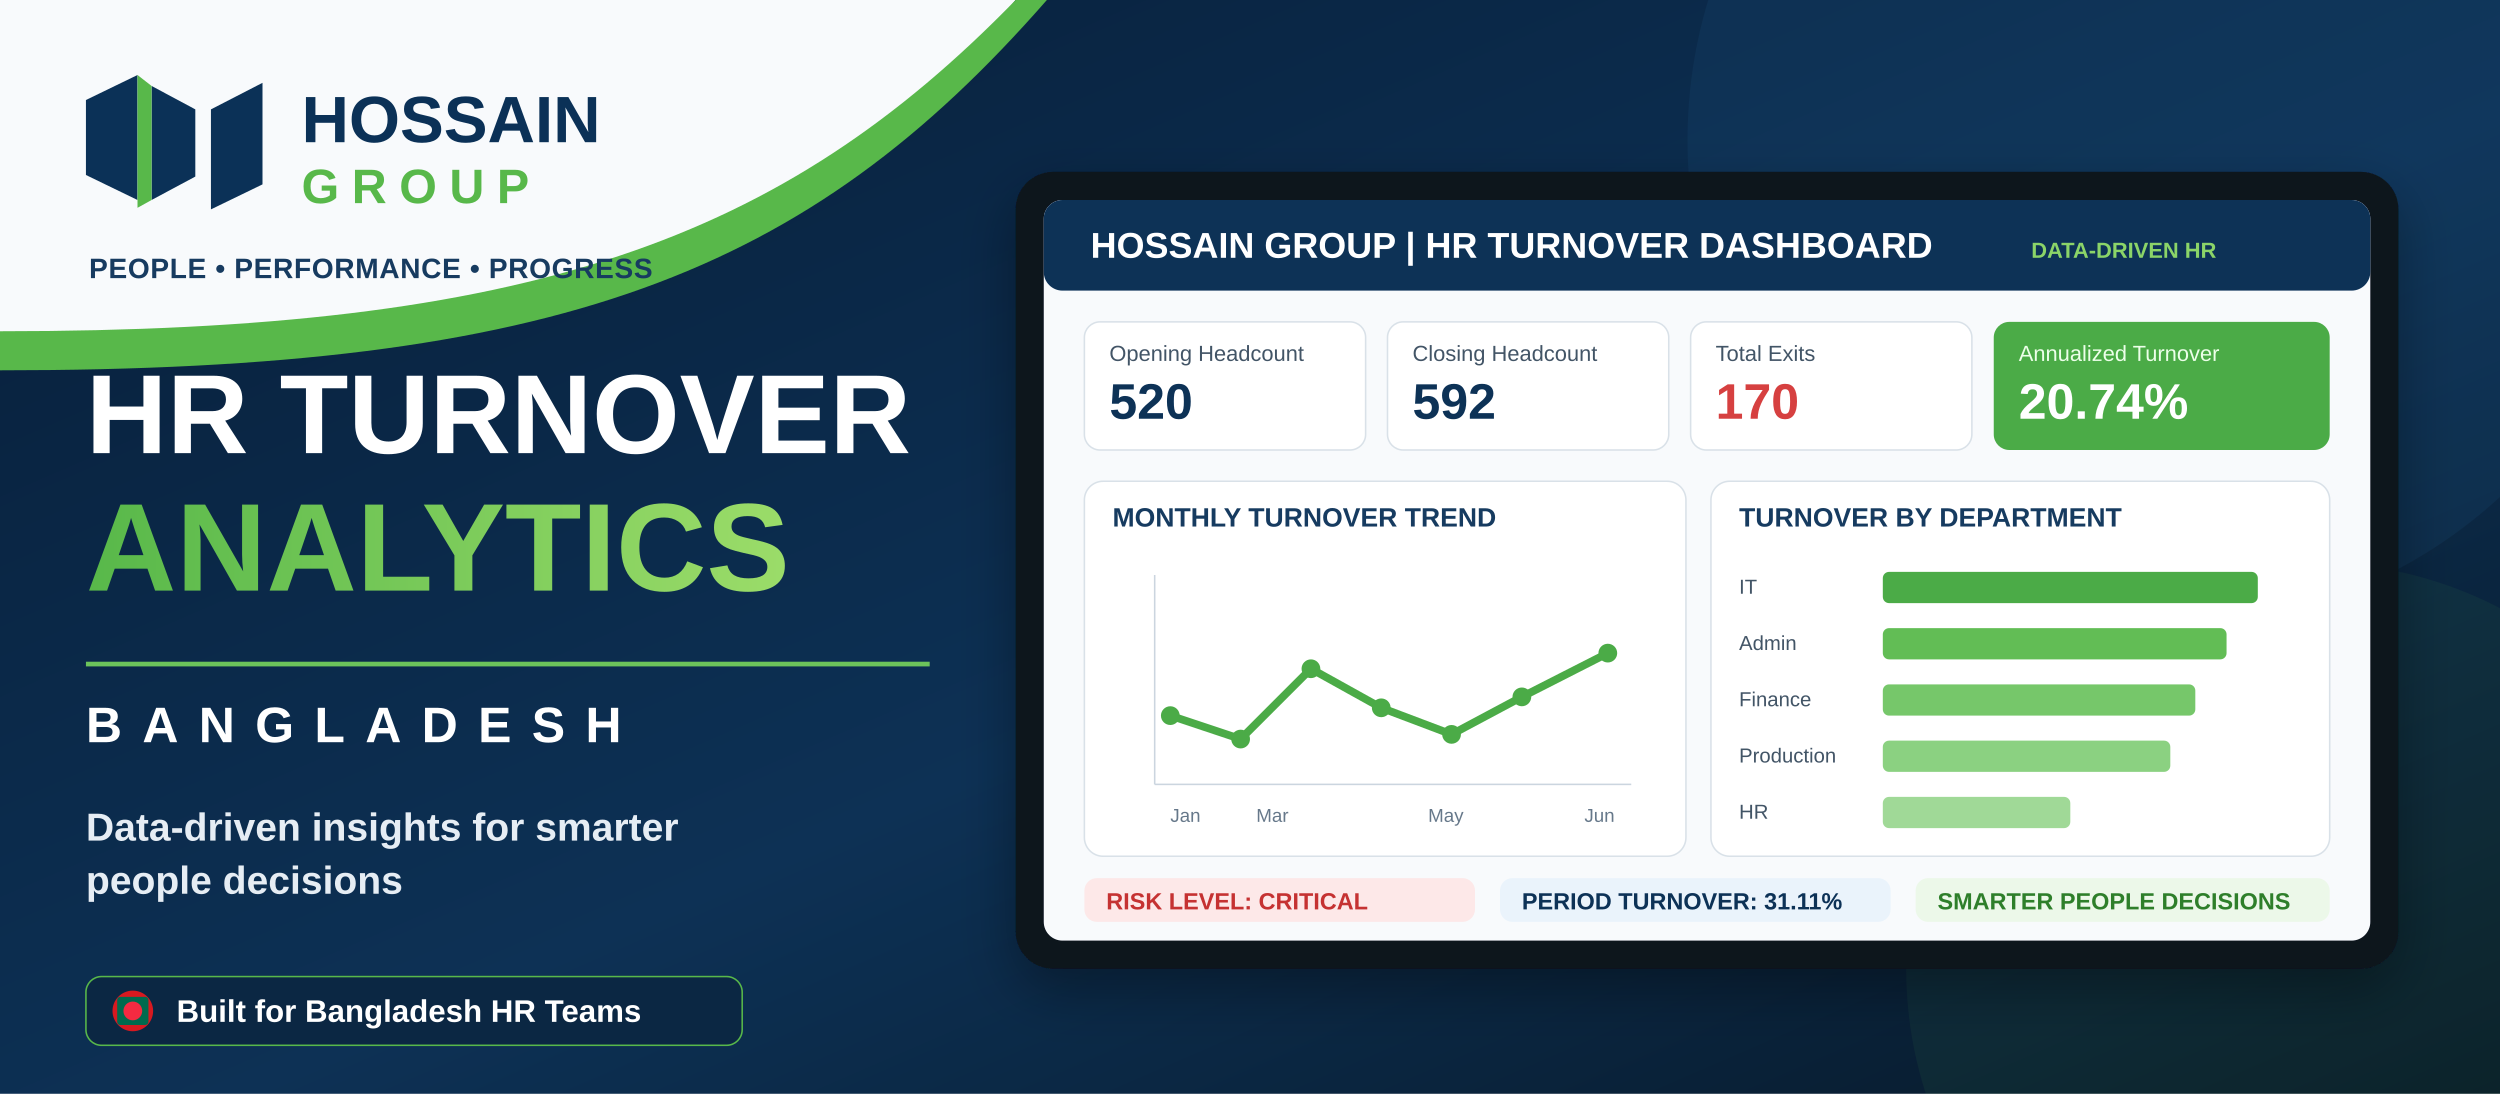
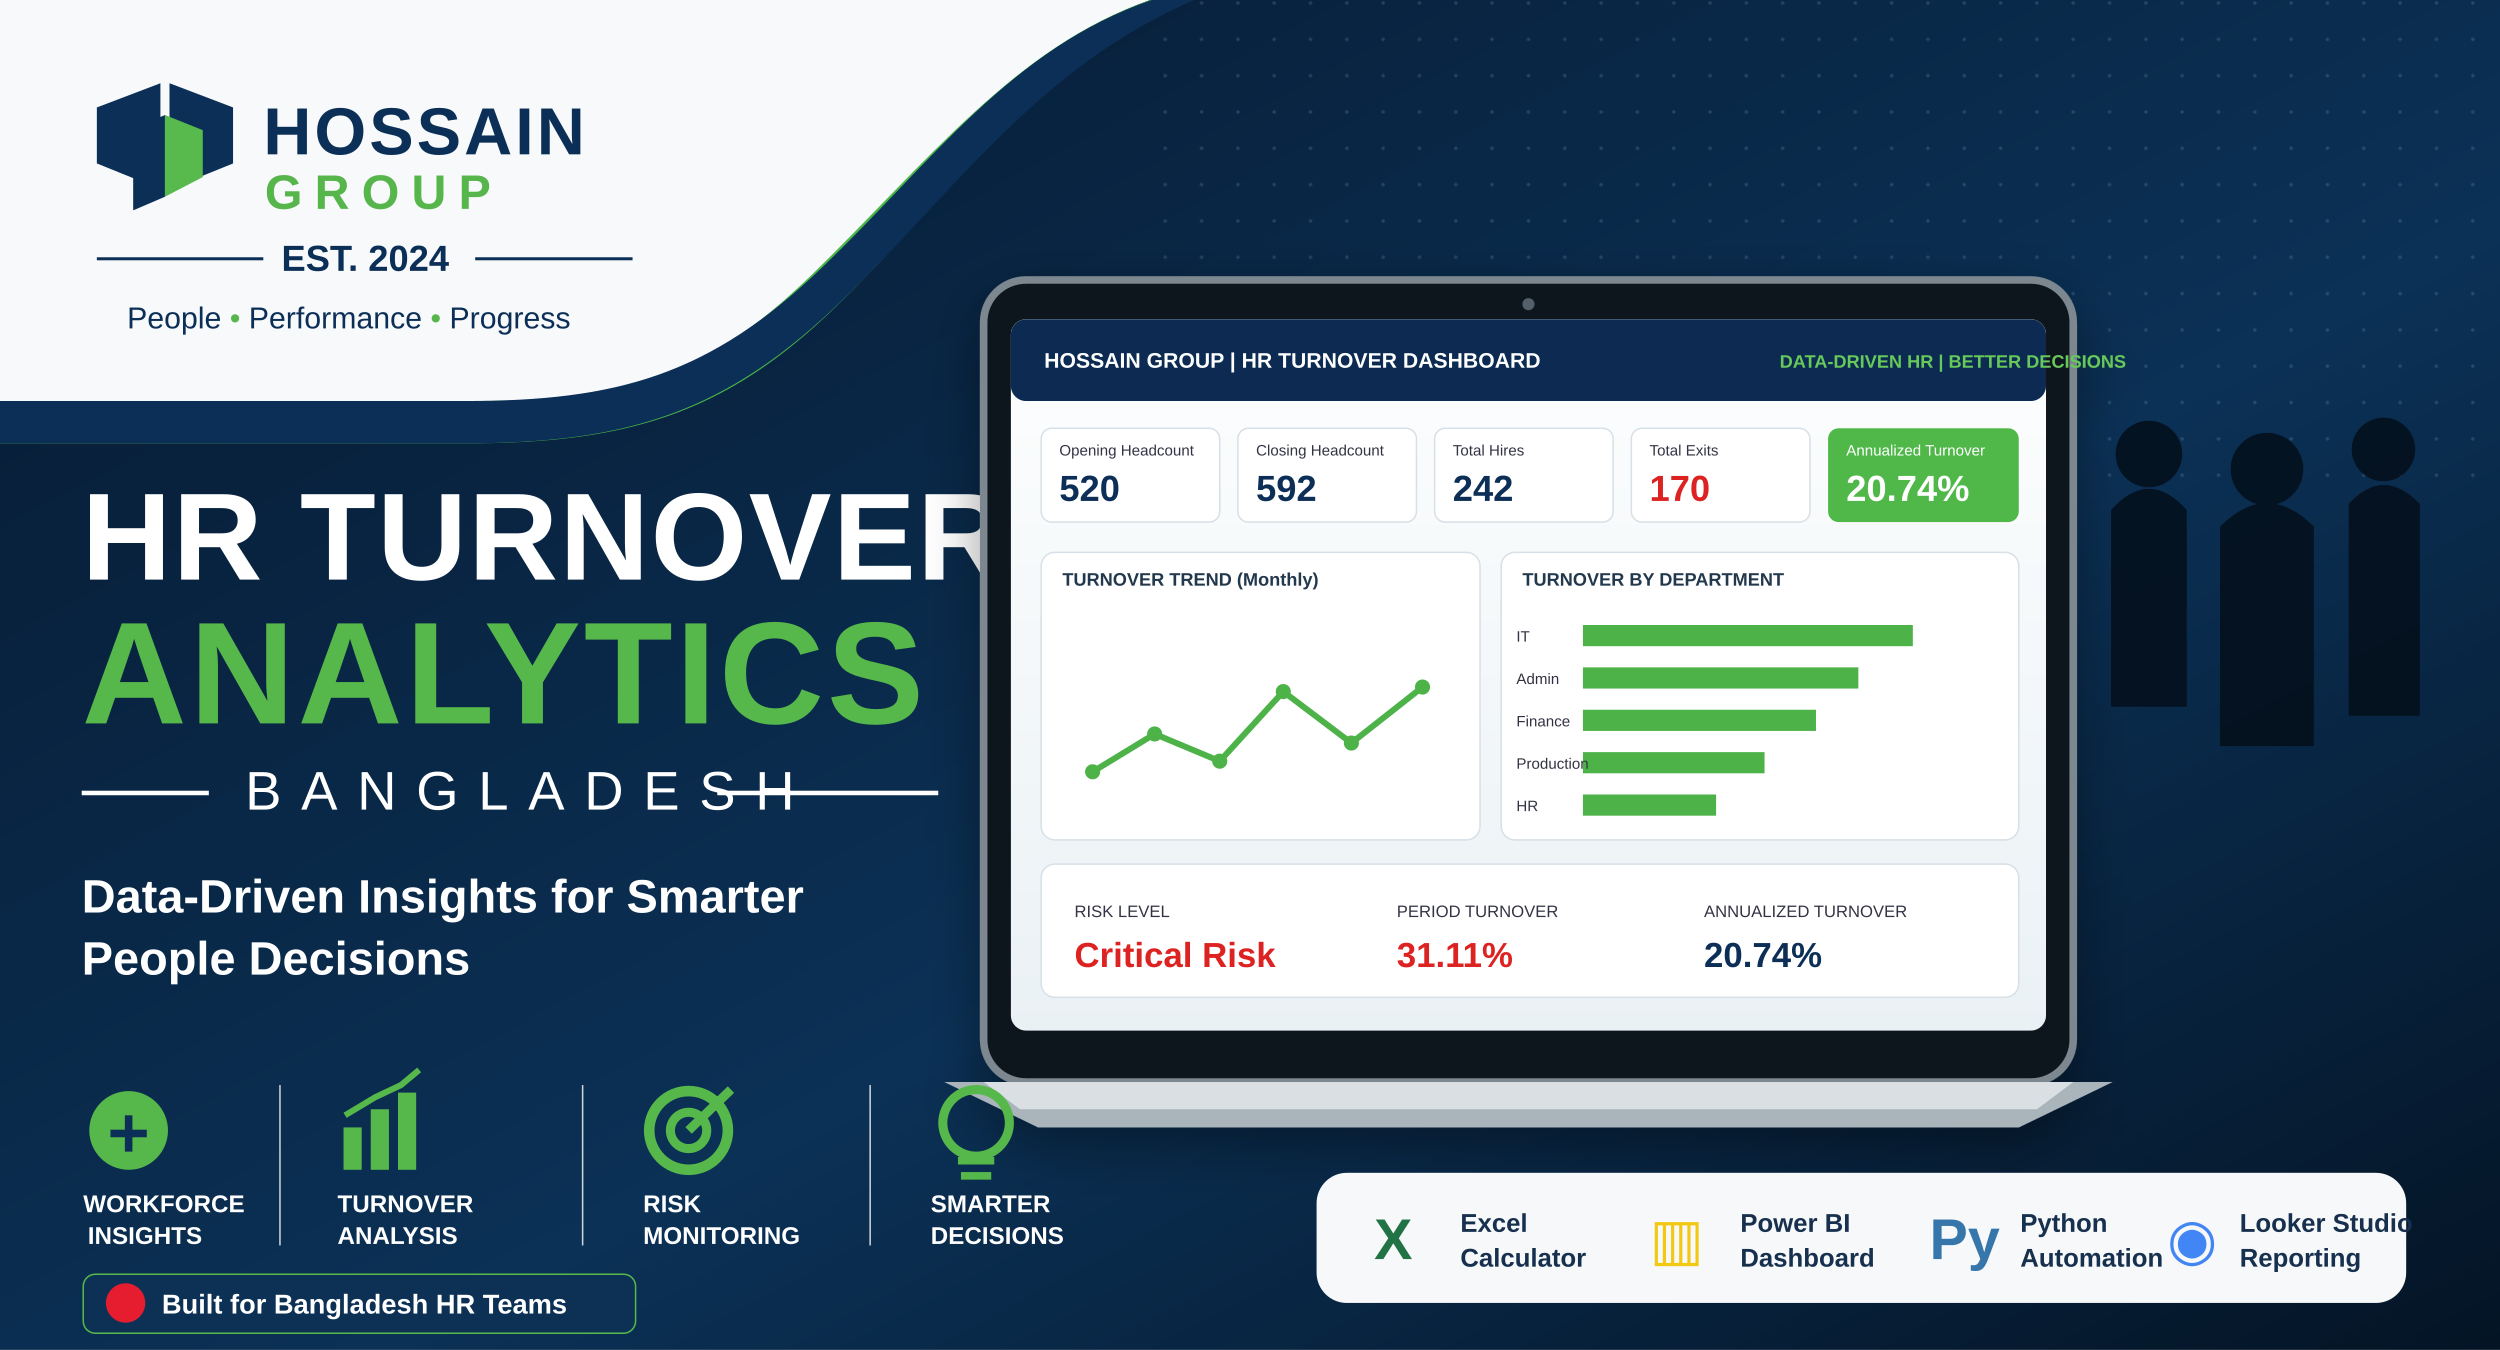
- <svg xmlns="http://www.w3.org/2000/svg" width="1600" height="700" viewBox="0 0 1600 700" role="img" aria-labelledby="title desc">
+ <svg xmlns="http://www.w3.org/2000/svg" width="1652" height="892" viewBox="0 0 1652 892" role="img" aria-labelledby="title desc">
  <defs>
    <linearGradient id="bg" x1="0" y1="0" x2="1" y2="1">
-       <stop offset="0" stop-color="#071d37" />
-       <stop offset="0.55" stop-color="#0d3155" />
-       <stop offset="1" stop-color="#071827" />
+       <stop offset="0" stop-color="#06182e" />
+       <stop offset="0.58" stop-color="#0b3156" />
+       <stop offset="1" stop-color="#041425" />
    </linearGradient>
-     <linearGradient id="accent" x1="0" y1="0" x2="1" y2="0">
-       <stop offset="0" stop-color="#58b84a" />
-       <stop offset="1" stop-color="#9bdc69" />
+     <linearGradient id="screen" x1="0" y1="0" x2="0" y2="1">
+       <stop stop-color="#fdfefe" />
+       <stop offset="1" stop-color="#eaf1f5" />
    </linearGradient>
-     <filter id="shadow" x="-20%" y="-20%" width="140%" height="140%">
-       <feDropShadow dx="0" dy="14" stdDeviation="18" flood-color="#000" flood-opacity=".35" />
+     <linearGradient id="green" x1="0" y1="0" x2="1" y2="0">
+       <stop stop-color="#50b848" />
+       <stop offset="1" stop-color="#83d86b" />
+     </linearGradient>
+     <filter id="shadow" x="-30%" y="-30%" width="160%" height="160%">
+       <feDropShadow dx="0" dy="12" stdDeviation="18" flood-color="#000" flood-opacity=".38" />
    </filter>
+     <pattern id="dots" width="24" height="24" patternUnits="userSpaceOnUse">
+       <circle cx="2" cy="2" r="1.2" fill="#9bc0dc" opacity=".18" />
+     </pattern>
  </defs>
-   <rect width="1600" height="700" fill="url(#bg)" />
-   <circle cx="1390" cy="90" r="310" fill="#1c527d" opacity=".18" />
-   <circle cx="1480" cy="620" r="260" fill="#4cab47" opacity=".08" />
-   <path d="M0 0h650C540 140 430 198 0 220Z" fill="#f8fafc" />
-   <path d="M0 212c340 0 500-58 650-212h20C516 176 358 237 0 237Z" fill="#58b84a" />
-   <g transform="translate(55 48)">
-     <path d="M0 16 33 0v80L0 64Zm42-9 28 15v43L42 80Zm38 15L113 5v65L80 86Z" fill="#0b3157" />
-     <path d="M33 0 42 7v73l-9 5Z" fill="#58b84a" />
-     <text x="138" y="43" font-family="Arial, Helvetica, sans-serif" font-size="42" font-weight="800" fill="#0b3157">HOSSAIN</text>
-     <text x="138" y="82" font-family="Arial, Helvetica, sans-serif" font-size="31" font-weight="700" letter-spacing="8" fill="#58b84a">GROUP</text>
-     <text x="2" y="130" textLength="382" lengthAdjust="spacingAndGlyphs" font-family="Arial, Helvetica, sans-serif" font-size="18" font-weight="700" letter-spacing="0.4" fill="#173b60">PEOPLE • PERFORMANCE • PROGRESS</text>
+   <rect width="1652" height="892" fill="url(#bg)" />
+   <rect x="760" width="892" height="330" fill="url(#dots)" />
+   <path d="M0 0h760c-95 35-152 114-222 183-73 73-126 84-224 84H0z" fill="#f7f9fb" />
+   <path d="M0 265h315c99 0 146-11 221-83 77-75 135-151 224-182h20c-102 51-155 132-228 203-74 72-140 90-245 90H0z" fill="#4bb648" />
+   <path d="M0 265h307c101 0 162-17 236-88 72-69 125-145 218-177h28c-102 44-158 126-231 197-78 76-143 96-253 96H0z" fill="#0b2f56" />
+   <g transform="translate(64 55)">
+     <path d="M0 16 42 0v70L0 53zm48-16 42 16v37L48 70zm-24 30 21-9v54l-21 9z" fill="#0b2f56" />
+     <path d="M45 21 70 31v31L45 75z" fill="#58b94d" />
+     <text x="110" y="47" font-family="Arial,Helvetica,sans-serif" font-size="44" font-weight="800" fill="#0b2f56" letter-spacing="2">HOSSAIN</text>
+     <text x="111" y="83" font-family="Arial,Helvetica,sans-serif" font-size="32" font-weight="600" fill="#56b64b" letter-spacing="8">GROUP</text>
+     <line x1="0" y1="116" x2="110" y2="116" stroke="#0b2f56" stroke-width="2" />
+     <line x1="250" y1="116" x2="354" y2="116" stroke="#0b2f56" stroke-width="2" />
+     <text x="122" y="124" font-family="Arial" font-size="24" font-weight="700" fill="#0b2f56">EST. 2024</text>
+     <text x="20" y="162" font-family="Arial" font-size="20" fill="#0b2f56">People <tspan fill="#56b64b">•</tspan> Performance <tspan fill="#56b64b">•</tspan> Progress</text>
  </g>
-   <g transform="translate(55 290)">
-     <text font-family="Arial, Helvetica, sans-serif" font-size="72" font-weight="900" fill="#fff">HR TURNOVER</text>
-     <text y="88" font-family="Arial, Helvetica, sans-serif" font-size="80" font-weight="900" fill="url(#accent)">ANALYTICS</text>
-     <line x1="0" y1="135" x2="540" y2="135" stroke="#6cc45b" stroke-width="3" />
-     <text y="185" font-family="Arial, Helvetica, sans-serif" font-size="32" font-weight="700" letter-spacing="13" fill="#fff">BANGLADESH</text>
-     <text y="248" font-family="Arial, Helvetica, sans-serif" font-size="25" font-weight="600" fill="#e6edf4">Data-driven insights for smarter</text>
-     <text y="282" font-family="Arial, Helvetica, sans-serif" font-size="25" font-weight="600" fill="#e6edf4">people decisions</text>
+   <g transform="translate(54 325)">
+     <text x="0" y="58" font-family="Arial,Helvetica,sans-serif" font-size="82" font-weight="900" fill="#fff" letter-spacing="1">HR TURNOVER</text>
+     <text x="0" y="153" font-family="Arial,Helvetica,sans-serif" font-size="96" font-weight="900" fill="#56b84a" letter-spacing="2">ANALYTICS</text>
+     <line x1="0" y1="199" x2="84" y2="199" stroke="#fff" stroke-width="3" />
+     <text x="108" y="210" font-family="Arial" font-size="36" fill="#fff" letter-spacing="13">BANGLADESH</text>
+     <line x1="420" y1="199" x2="566" y2="199" stroke="#fff" stroke-width="3" />
+     <text x="0" y="278" font-family="Arial" font-size="31" font-weight="700" fill="#fff">Data-Driven Insights for Smarter</text>
+     <text x="0" y="319" font-family="Arial" font-size="31" font-weight="700" fill="#fff">People Decisions</text>
  </g>
-   <g transform="translate(55 625)">
-     <rect width="420" height="44" rx="10" fill="#0b2743" stroke="#58b84a" />
-     <circle cx="30" cy="22" r="13" fill="#d71920" />
-     <rect x="20" y="13" width="20" height="18" rx="2" fill="#006a4e" />
-     <circle cx="30" cy="22" r="6" fill="#f42a41" />
-     <text x="58" y="29" font-family="Arial, Helvetica, sans-serif" font-size="20" font-weight="700" fill="#fff">Built for Bangladesh HR Teams</text>
-   </g>
-   <g transform="translate(650 110)" filter="url(#shadow)">
-     <rect width="885" height="510" rx="24" fill="#0a121d" />
-     <rect x="18" y="18" width="849" height="474" rx="12" fill="#f8fafc" />
-     <rect x="18" y="18" width="849" height="58" rx="12" fill="#0b3157" />
-     <text x="48" y="55" font-family="Arial, Helvetica, sans-serif" font-size="23" font-weight="800" fill="#fff">HOSSAIN GROUP | HR TURNOVER DASHBOARD</text>
-     <text x="650" y="55" font-family="Arial, Helvetica, sans-serif" font-size="14" font-weight="700" fill="#8bd467">DATA-DRIVEN HR</text>
-     <g font-family="Arial, Helvetica, sans-serif">
-       <g transform="translate(44 96)">
-         <rect width="180" height="82" rx="10" fill="#fff" stroke="#d9e1e8" />
-         <text x="16" y="25" font-size="14" fill="#425466">Opening Headcount</text>
-         <text x="16" y="62" font-size="32" font-weight="800" fill="#0b3157">520</text>
+   <g transform="translate(650 185)" filter="url(#shadow)">
+     <rect x="0" y="0" width="720" height="530" rx="28" fill="#11171d" stroke="#7c8790" stroke-width="5" />
+     <circle cx="360" cy="16" r="4" fill="#53606a" />
+     <rect x="18" y="26" width="684" height="470" rx="10" fill="url(#screen)" />
+     <rect x="18" y="26" width="684" height="54" rx="10" fill="#082c52" />
+     <text x="40" y="58" font-family="Arial" font-size="14" font-weight="700" fill="#fff">HOSSAIN GROUP | HR TURNOVER DASHBOARD</text>
+     <text x="526" y="58" font-family="Arial" font-size="12" font-weight="700" fill="#67c95a">DATA-DRIVEN HR | BETTER DECISIONS</text>
+     <g font-family="Arial" font-size="10" fill="#334">
+       <g transform="translate(38 98)">
+         <rect width="118" height="62" rx="7" fill="#fff" stroke="#d7e0e6" />
+         <text x="12" y="18">Opening Headcount</text>
+         <text x="12" y="48" font-size="24" font-weight="800" fill="#0b2f56">520</text>
      </g>
-       <g transform="translate(238 96)">
-         <rect width="180" height="82" rx="10" fill="#fff" stroke="#d9e1e8" />
-         <text x="16" y="25" font-size="14" fill="#425466">Closing Headcount</text>
-         <text x="16" y="62" font-size="32" font-weight="800" fill="#0b3157">592</text>
+       <g transform="translate(168 98)">
+         <rect width="118" height="62" rx="7" fill="#fff" stroke="#d7e0e6" />
+         <text x="12" y="18">Closing Headcount</text>
+         <text x="12" y="48" font-size="24" font-weight="800" fill="#0b2f56">592</text>
      </g>
-       <g transform="translate(432 96)">
-         <rect width="180" height="82" rx="10" fill="#fff" stroke="#d9e1e8" />
-         <text x="16" y="25" font-size="14" fill="#425466">Total Exits</text>
-         <text x="16" y="62" font-size="32" font-weight="800" fill="#d64040">170</text>
+       <g transform="translate(298 98)">
+         <rect width="118" height="62" rx="7" fill="#fff" stroke="#d7e0e6" />
+         <text x="12" y="18">Total Hires</text>
+         <text x="12" y="48" font-size="24" font-weight="800" fill="#0b2f56">242</text>
      </g>
-       <g transform="translate(626 96)">
-         <rect width="215" height="82" rx="10" fill="#4cab47" />
-         <text x="16" y="25" font-size="14" fill="#ecffe9">Annualized Turnover</text>
-         <text x="16" y="62" font-size="32" font-weight="800" fill="#fff">20.74%</text>
+       <g transform="translate(428 98)">
+         <rect width="118" height="62" rx="7" fill="#fff" stroke="#d7e0e6" />
+         <text x="12" y="18">Total Exits</text>
+         <text x="12" y="48" font-size="24" font-weight="800" fill="#d22">170</text>
      </g>
-       <g transform="translate(44 198)">
-         <rect width="385" height="240" rx="12" fill="#fff" stroke="#d9e1e8" />
-         <text x="18" y="29" font-size="17" font-weight="800" fill="#173b60">MONTHLY TURNOVER TREND</text>
-         <line x1="45" y1="194" x2="350" y2="194" stroke="#cbd5df" />
-         <line x1="45" y1="60" x2="45" y2="194" stroke="#cbd5df" />
-         <polyline points="55,150 100,165 145,120 190,145 235,162 280,138 335,110" fill="none" stroke="#4cab47" stroke-width="5" />
-         <g fill="#4cab47">
-           <circle cx="55" cy="150" r="6" />
-           <circle cx="100" cy="165" r="6" />
-           <circle cx="145" cy="120" r="6" />
-           <circle cx="190" cy="145" r="6" />
-           <circle cx="235" cy="162" r="6" />
-           <circle cx="280" cy="138" r="6" />
-           <circle cx="335" cy="110" r="6" />
-         </g>
-         <text x="55" y="218" font-size="12" fill="#66788a">Jan</text>
-         <text x="110" y="218" font-size="12" fill="#66788a">Mar</text>
-         <text x="220" y="218" font-size="12" fill="#66788a">May</text>
-         <text x="320" y="218" font-size="12" fill="#66788a">Jun</text>
-       </g>
-       <g transform="translate(445 198)">
-         <rect width="396" height="240" rx="12" fill="#fff" stroke="#d9e1e8" />
-         <text x="18" y="29" font-size="17" font-weight="800" fill="#173b60">TURNOVER BY DEPARTMENT</text>
-         <g font-size="13" fill="#425466">
-           <text x="18" y="72">IT</text>
-           <rect x="110" y="58" width="240" height="20" rx="4" fill="#4cab47" />
-           <text x="18" y="108">Admin</text>
-           <rect x="110" y="94" width="220" height="20" rx="4" fill="#62bd55" />
-           <text x="18" y="144">Finance</text>
-           <rect x="110" y="130" width="200" height="20" rx="4" fill="#76c76b" />
-           <text x="18" y="180">Production</text>
-           <rect x="110" y="166" width="184" height="20" rx="4" fill="#8bd181" />
-           <text x="18" y="216">HR</text>
-           <rect x="110" y="202" width="120" height="20" rx="4" fill="#a0d997" />
-         </g>
-       </g>
-       <g transform="translate(44 452)">
-         <rect width="250" height="28" rx="8" fill="#fde8e8" />
-         <text x="14" y="20" font-size="15" font-weight="800" fill="#c53030">RISK LEVEL: CRITICAL</text>
-       </g>
-       <g transform="translate(310 452)">
-         <rect width="250" height="28" rx="8" fill="#eaf3fb" />
-         <text x="14" y="20" font-size="15" font-weight="800" fill="#0b3157">PERIOD TURNOVER: 31.11%</text>
-       </g>
-       <g transform="translate(576 452)">
-         <rect width="265" height="28" rx="8" fill="#ecf8e9" />
-         <text x="14" y="20" font-size="15" font-weight="800" fill="#2f7f2c">SMARTER PEOPLE DECISIONS</text>
+       <g transform="translate(558 98)">
+         <rect width="126" height="62" rx="7" fill="#50b84a" />
+         <text x="12" y="18" fill="#fff">Annualized Turnover</text>
+         <text x="12" y="48" font-size="24" font-weight="800" fill="#fff">20.74%</text>
      </g>
    </g>
+     <g transform="translate(38 180)">
+       <rect width="290" height="190" rx="9" fill="#fff" stroke="#d7e0e6" />
+       <text x="14" y="22" font-family="Arial" font-size="12" font-weight="700" fill="#24384d">TURNOVER TREND (Monthly)</text>
+       <path d="M34 145 75 120 118 138 160 92 205 126 252 89" fill="none" stroke="#4db34a" stroke-width="4" />
+       <g fill="#4db34a">
+         <circle cx="34" cy="145" r="5" />
+         <circle cx="75" cy="120" r="5" />
+         <circle cx="118" cy="138" r="5" />
+         <circle cx="160" cy="92" r="5" />
+         <circle cx="205" cy="126" r="5" />
+         <circle cx="252" cy="89" r="5" />
+       </g>
+     </g>
+     <g transform="translate(342 180)">
+       <rect width="342" height="190" rx="9" fill="#fff" stroke="#d7e0e6" />
+       <text x="14" y="22" font-family="Arial" font-size="12" font-weight="700" fill="#24384d">TURNOVER BY DEPARTMENT</text>
+       <g fill="#4db34a">
+         <rect x="54" y="48" width="218" height="14" />
+         <rect x="54" y="76" width="182" height="14" />
+         <rect x="54" y="104" width="154" height="14" />
+         <rect x="54" y="132" width="120" height="14" />
+         <rect x="54" y="160" width="88" height="14" />
+       </g>
+       <g font-family="Arial" font-size="10" fill="#334">
+         <text x="10" y="59">IT</text>
+         <text x="10" y="87">Admin</text>
+         <text x="10" y="115">Finance</text>
+         <text x="10" y="143">Production</text>
+         <text x="10" y="171">HR</text>
+       </g>
+     </g>
+     <g transform="translate(38 386)">
+       <rect width="646" height="88" rx="9" fill="#fff" stroke="#d7e0e6" />
+       <text x="22" y="35" font-family="Arial" font-size="11" fill="#334">RISK LEVEL</text>
+       <text x="22" y="68" font-family="Arial" font-size="23" font-weight="800" fill="#d22">Critical Risk</text>
+       <text x="235" y="35" font-family="Arial" font-size="11" fill="#334">PERIOD TURNOVER</text>
+       <text x="235" y="68" font-family="Arial" font-size="23" font-weight="800" fill="#d22">31.11%</text>
+       <text x="438" y="35" font-family="Arial" font-size="11" fill="#334">ANNUALIZED TURNOVER</text>
+       <text x="438" y="68" font-family="Arial" font-size="23" font-weight="800" fill="#0b2f56">20.74%</text>
+     </g>
+     <path d="M-26 530h772l-62 30H36z" fill="#aab4bb" />
+     <path d="M0 530h720l-24 18H24z" fill="#d9dfe3" />
+   </g>
+   <g opacity=".92" fill="#03101d" transform="translate(1370 265)">
+     <circle cx="50" cy="35" r="22" />
+     <path d="M25 72q25-28 50 0v130H25z" />
+     <circle cx="128" cy="45" r="24" />
+     <path d="M97 83q31-31 62 0v145H97z" />
+     <circle cx="205" cy="32" r="21" />
+     <path d="M182 68q23-25 47 0v140h-47z" />
+   </g>
+   <g transform="translate(55 717)" font-family="Arial" fill="#fff">
+     <g>
+       <circle cx="30" cy="30" r="26" fill="#56b84a" />
+       <path d="M18 32h24M30 20v24" stroke="#0b2f56" stroke-width="5" />
+       <text x="0" y="84" font-size="16" font-weight="700">WORKFORCE</text>
+       <text x="3" y="105" font-size="16" font-weight="700">INSIGHTS</text>
+     </g>
+     <line x1="130" y1="0" x2="130" y2="106" stroke="#fff" opacity=".8" />
+     <g transform="translate(168)">
+       <rect x="4" y="28" width="12" height="28" fill="#56b84a" />
+       <rect x="22" y="16" width="12" height="40" fill="#56b84a" />
+       <rect x="40" y="5" width="12" height="51" fill="#56b84a" />
+       <path d="M5 20 25 8 42 0 54 -10" fill="none" stroke="#56b84a" stroke-width="4" />
+       <text x="0" y="84" font-size="16" font-weight="700">TURNOVER</text>
+       <text x="0" y="105" font-size="16" font-weight="700">ANALYSIS</text>
+     </g>
+     <line x1="330" y1="0" x2="330" y2="106" stroke="#fff" opacity=".8" />
+     <g transform="translate(370)">
+       <circle cx="30" cy="30" r="26" fill="none" stroke="#56b84a" stroke-width="7" />
+       <circle cx="30" cy="30" r="12" fill="none" stroke="#56b84a" stroke-width="6" />
+       <path d="M30 30 58 3" stroke="#56b84a" stroke-width="6" />
+       <text x="0" y="84" font-size="16" font-weight="700">RISK</text>
+       <text x="0" y="105" font-size="16" font-weight="700">MONITORING</text>
+     </g>
+     <line x1="520" y1="0" x2="520" y2="106" stroke="#fff" opacity=".8" />
+     <g transform="translate(560)">
+       <circle cx="30" cy="25" r="22" fill="none" stroke="#56b84a" stroke-width="6" />
+       <path d="M18 50h24M20 60h20" stroke="#56b84a" stroke-width="5" />
+       <text x="0" y="84" font-size="16" font-weight="700">SMARTER</text>
+       <text x="0" y="105" font-size="16" font-weight="700">DECISIONS</text>
+     </g>
+   </g>
+   <g transform="translate(870 775)">
+     <rect width="720" height="86" rx="20" fill="#f6f8fa" />
+     <g font-family="Arial" font-size="17" font-weight="700" fill="#17304e">
+       <text x="95" y="39">Excel</text>
+       <text x="95" y="62">Calculator</text>
+       <text x="280" y="39">Power BI</text>
+       <text x="280" y="62">Dashboard</text>
+       <text x="465" y="39">Python</text>
+       <text x="465" y="62">Automation</text>
+       <text x="610" y="39">Looker Studio</text>
+       <text x="610" y="62">Reporting</text>
+     </g>
+     <g font-family="Arial" font-size="38" font-weight="900">
+       <text x="38" y="57" fill="#217346">X</text>
+       <text x="220" y="57" fill="#f2c811">▥</text>
+       <text x="405" y="57" fill="#3776ab">Py</text>
+       <text x="562" y="57" fill="#4285f4">◉</text>
+     </g>
+   </g>
+   <g transform="translate(55 842)">
+     <rect width="365" height="39" rx="8" fill="#0d3155" stroke="#56b84a" />
+     <circle cx="28" cy="19" r="13" fill="#e61d2f" />
+     <text x="52" y="26" font-family="Arial" font-size="18" font-weight="700" fill="#fff">Built for Bangladesh HR Teams</text>
  </g>
</svg>
